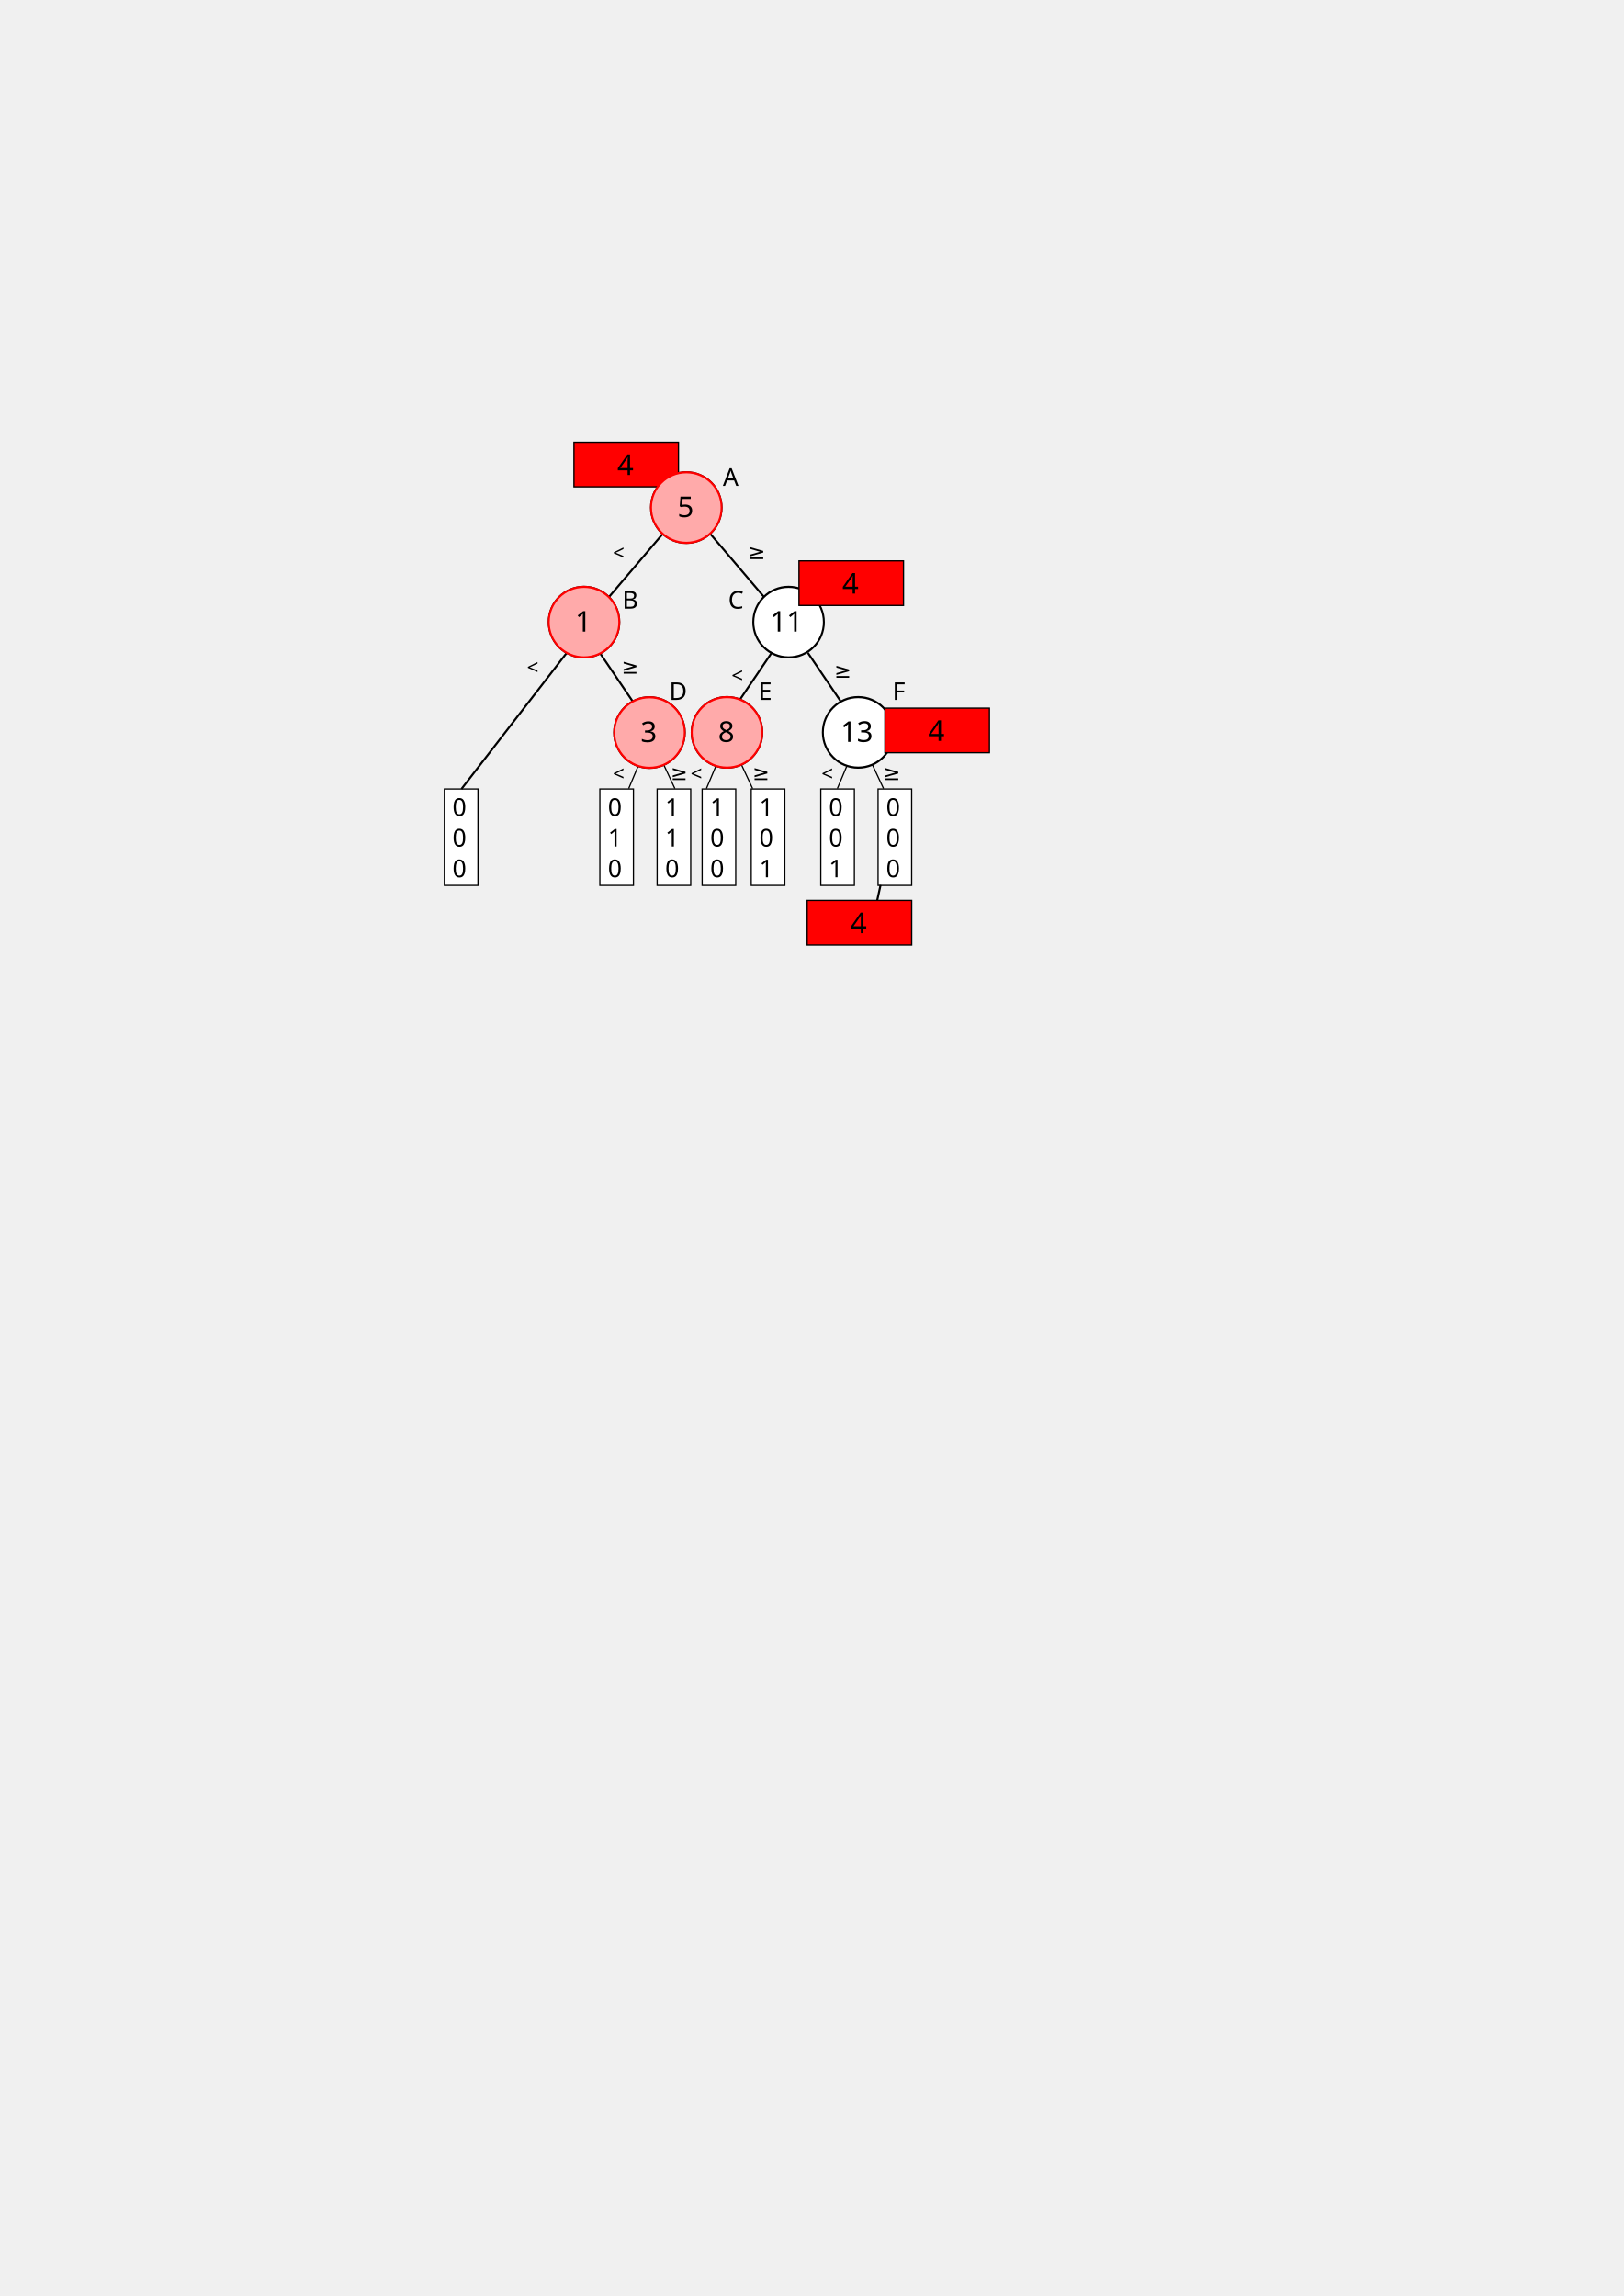
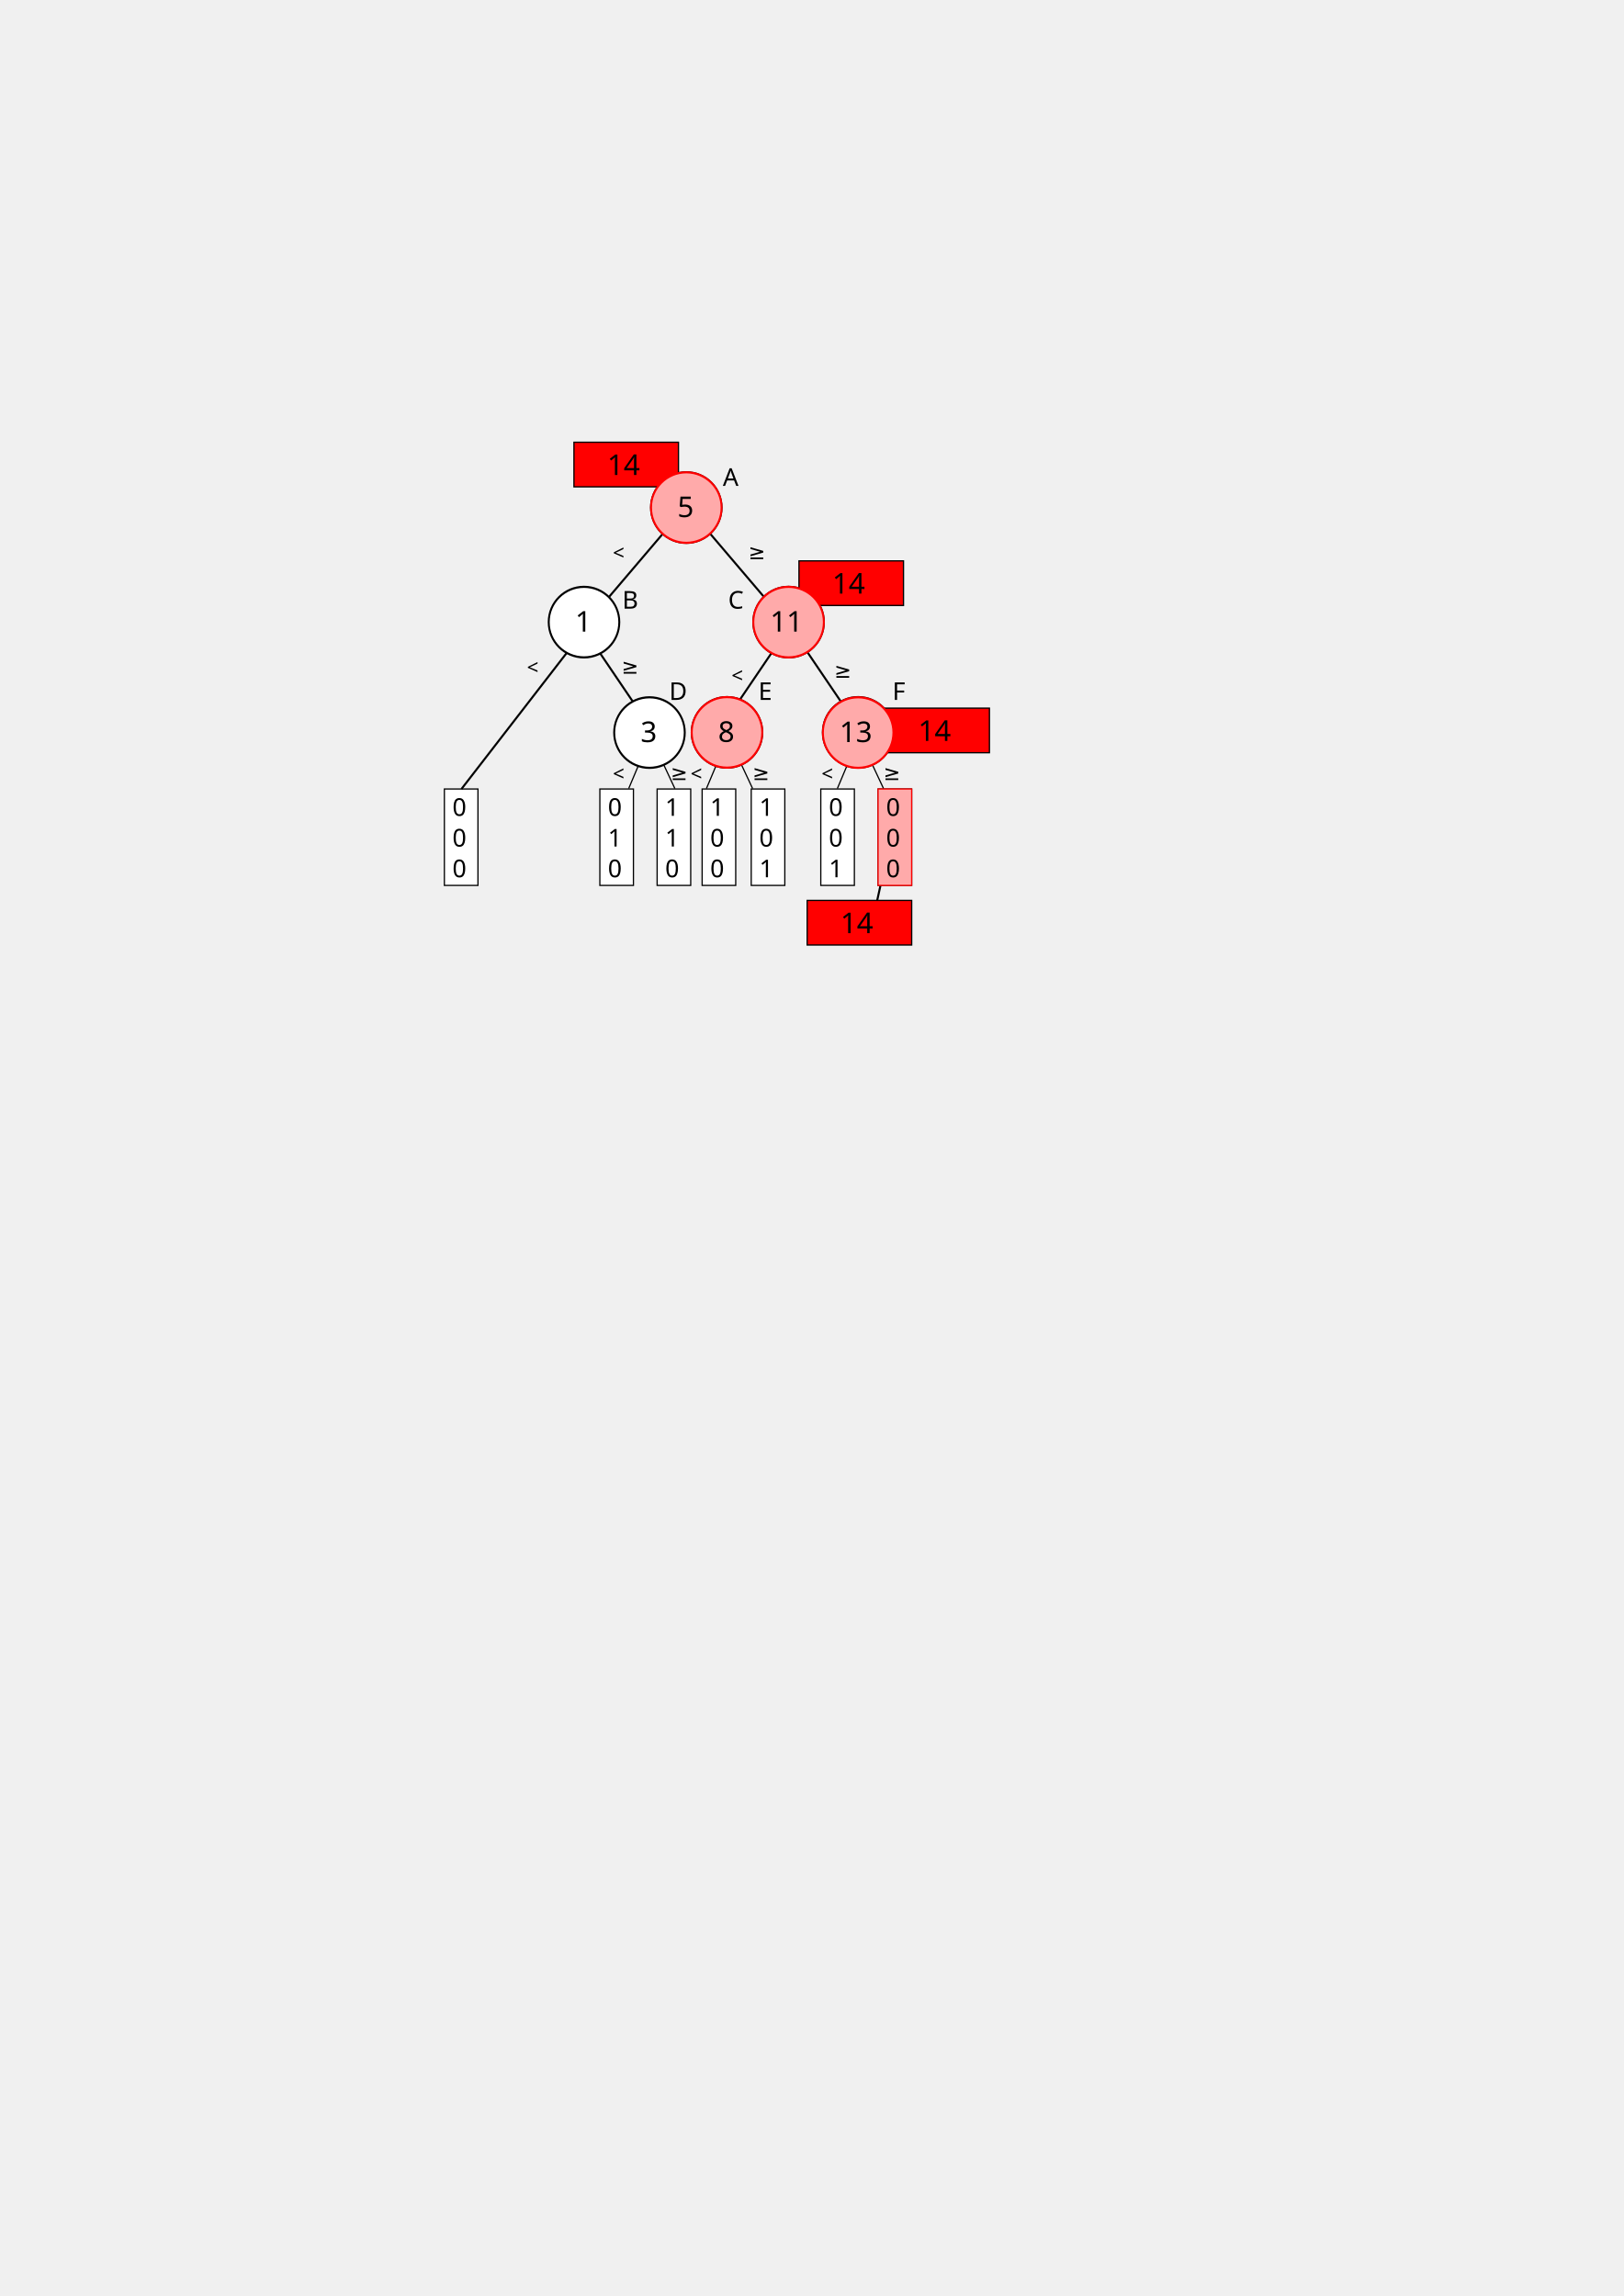
<svg xmlns="http://www.w3.org/2000/svg" width="210mm" height="297mm" id="svg4134" version="1.1">
  <defs id="defs4136" />
  <g id="layer1" style="display:inline">
    <path style="fill:#ffffff;stroke:#000000;stroke-width:2.202;stroke-linejoin:miter;stroke-miterlimit:4;stroke-dasharray:none;stroke-dashoffset:0" id="path2985" d="m 368.427,233.634 a 39.622,36.416 0 1 1 -79.244,0 39.622,36.416 0 1 1 79.244,0 z" transform="matrix(0.4353452,0,0,0.4736656,192.3319,137.488)" />
    <text xml:space="preserve" style="font-size:12px;font-style:normal;font-variant:normal;font-weight:normal;font-stretch:normal;line-height:125%;letter-spacing:0px;word-spacing:0px;fill:#000000;fill-opacity:1;stroke:none;font-family:Sans;-inkscape-font-specification:Clean" x="331.131" y="252.797" id="text3759">
      <tspan id="tspan3761" x="331.131" y="252.797" style="font-size:14px">5</tspan>
    </text>
    <path transform="matrix(0.4353452,0,0,0.4736656,242.3319,193.488)" d="m 368.427,233.634 a 39.622,36.416 0 1 1 -79.244,0 39.622,36.416 0 1 1 79.244,0 z" id="path3778" style="fill:#ffffff;stroke:#000000;stroke-width:2.202;stroke-linejoin:miter;stroke-miterlimit:4;stroke-dasharray:none;stroke-dashoffset:0" />
    <g id="g3897" transform="translate(-16.36148,29.30571)">
      <text xml:space="preserve" style="font-size:12px;font-style:normal;font-variant:normal;font-weight:normal;font-stretch:normal;line-height:125%;letter-spacing:0px;word-spacing:0px;fill:#000000;fill-opacity:1;stroke:none;font-family:Sans;-inkscape-font-specification:Clean" x="392.778" y="279.491" id="text3780">
        <tspan id="tspan3782" x="392.778" y="279.491" style="font-size:14px">11</tspan>
      </text>
    </g>
    <path style="fill:#ffffff;stroke:#000000;stroke-width:2.202;stroke-linejoin:miter;stroke-miterlimit:4;stroke-dasharray:none;stroke-dashoffset:0" id="path3786" d="m 368.427,233.634 a 39.622,36.416 0 1 1 -79.244,0 39.622,36.416 0 1 1 79.244,0 z" transform="matrix(0.4353452,0,0,0.4736656,142.3319,193.488)" />
    <text xml:space="preserve" style="font-size:12px;font-style:normal;font-variant:normal;font-weight:normal;font-stretch:normal;line-height:125%;letter-spacing:0px;word-spacing:0px;fill:#000000;fill-opacity:1;stroke:none;font-family:Sans;-inkscape-font-specification:Clean" x="281.131" y="308.797" id="text3788">
      <tspan id="tspan3790" x="281.131" y="308.797" style="font-size:14px">1</tspan>
    </text>
    <path transform="matrix(0.4353452,0,0,0.4736656,174.3319,247.488)" d="m 368.427,233.634 a 39.622,36.416 0 1 1 -79.244,0 39.622,36.416 0 1 1 79.244,0 z" id="path3794" style="fill:#ffffff;stroke:#000000;stroke-width:2.202;stroke-linejoin:miter;stroke-miterlimit:4;stroke-dasharray:none;stroke-dashoffset:0" />
    <g transform="translate(-16.36148,29.30571)" id="g3887">
-       <path transform="matrix(0.4353452,0,0,0.4736656,228.5862,218.093)" d="m 368.427,233.634 c 0,20.112 -17.739,36.416 -39.622,36.416 -21.883,0 -39.622,-16.304 -39.622,-36.416 0,-20.112 17.739,-36.416 39.622,-36.416 21.883,0 39.622,16.304 39.622,36.416 z" id="path3802" style="fill:#ffffff;stroke:#000000;stroke-width:2.202;stroke-linejoin:miter;stroke-miterlimit:4;stroke-dasharray:none;stroke-dashoffset:0" />
+       <path transform="matrix(0.4353452,0,0,0.4736656,228.5862,218.093)" d="m 368.427,233.634 a 39.622,36.416 0 1 1 -79.244,0 39.622,36.416 0 1 1 79.244,0 z" id="path3802" style="fill:#ffffff;stroke:#000000;stroke-width:2.202;stroke-linejoin:miter;stroke-miterlimit:4;stroke-dasharray:none;stroke-dashoffset:0" />
      <text id="text3804" y="333.402" x="367.385" style="font-size:12px;font-style:normal;font-variant:normal;font-weight:normal;font-stretch:normal;line-height:125%;letter-spacing:0px;word-spacing:0px;fill:#000000;fill-opacity:1;stroke:none;font-family:Sans;-inkscape-font-specification:Clean" xml:space="preserve">
        <tspan style="font-size:14px" y="333.402" x="367.385" id="tspan3806">8</tspan>
      </text>
    </g>
    <g transform="translate(-16.36148,29.30571)" id="g3882">
-       <path style="fill:#ffffff;stroke:#000000;stroke-width:2.202;stroke-linejoin:miter;stroke-miterlimit:4;stroke-dasharray:none;stroke-dashoffset:0" id="path3810" d="m 368.427,233.634 c 0,20.112 -17.739,36.416 -39.622,36.416 -21.883,0 -39.622,-16.304 -39.622,-36.416 0,-20.112 17.739,-36.416 39.622,-36.416 21.883,0 39.622,16.304 39.622,36.416 z" transform="matrix(0.4353452,0,0,0.4736656,292.6933,218.093)" />
+       <path style="fill:#ffffff;stroke:#000000;stroke-width:2.202;stroke-linejoin:miter;stroke-miterlimit:4;stroke-dasharray:none;stroke-dashoffset:0" id="path3810" d="m 368.427,233.634 a 39.622,36.416 0 1 1 -79.244,0 39.622,36.416 0 1 1 79.244,0 z" transform="matrix(0.4353452,0,0,0.4736656,292.6933,218.093)" />
      <text xml:space="preserve" style="font-size:12px;font-style:normal;font-variant:normal;font-weight:normal;font-stretch:normal;line-height:125%;letter-spacing:0px;word-spacing:0px;fill:#000000;fill-opacity:1;stroke:none;font-family:Sans;-inkscape-font-specification:Clean" x="427.135" y="333.402" id="text3812">
        <tspan id="tspan3814" x="427.135" y="333.402" style="font-size:14px">13</tspan>
      </text>
    </g>
    <path style="fill:none;stroke:#000000;stroke-width:1px;stroke-linecap:butt;stroke-linejoin:miter;stroke-opacity:1" d="m 323.807,261.171 -26.011,30.557" id="path3816" />
    <path id="path3818" d="m 347.349,261.171 26.011,30.557" style="fill:none;stroke:#000000;stroke-width:1px;stroke-linecap:butt;stroke-linejoin:miter;stroke-opacity:1" />
    <path style="fill:none;stroke:#000000;stroke-width:1px;stroke-linecap:butt;stroke-linejoin:miter;stroke-opacity:1" d="m 293.25,319.255 15.91,23.486" id="path3822" />
    <path id="path3824" d="m 394.893,319.166 15.91,23.486" style="fill:none;stroke:#000000;stroke-width:1px;stroke-linecap:butt;stroke-linejoin:miter;stroke-opacity:1" />
    <path style="fill:none;stroke:#000000;stroke-width:1px;stroke-linecap:butt;stroke-linejoin:miter;stroke-opacity:1" d="m 377.374,318.898 -15.91,23.486" id="path3826" />
    <g id="g4030" transform="translate(-40.36148,83.30571)">
      <rect style="fill:#ffffff;stroke:#000000;stroke-width:0.604;stroke-linejoin:miter;stroke-miterlimit:4;stroke-dasharray:none;stroke-dashoffset:0" id="rect3838" width="16.415" height="47.136" x="257.583" y="302.435" />
      <text xml:space="preserve" style="font-size:12px;font-style:normal;font-variant:normal;font-weight:normal;font-stretch:normal;line-height:125%;letter-spacing:0px;word-spacing:0px;fill:#000000;fill-opacity:1;stroke:none;font-family:Sans;-inkscape-font-specification:Clean" x="261.5" y="315.576" id="text3840">
        <tspan id="tspan3842" x="261.5" y="315.576">0</tspan>
        <tspan x="261.5" y="330.576" id="tspan3844">0</tspan>
        <tspan x="261.5" y="345.576" id="tspan3846">0</tspan>
      </text>
    </g>
    <g id="g4016" transform="translate(-0.36148,29.30571)">
      <rect y="356.435" x="293.583" height="47.136" width="16.415" id="rect3909" style="fill:#ffffff;stroke:#000000;stroke-width:0.604;stroke-linejoin:miter;stroke-miterlimit:4;stroke-dasharray:none;stroke-dashoffset:0" />
      <text id="text3911" y="369.576" x="297.5" style="font-size:12px;font-style:normal;font-variant:normal;font-weight:normal;font-stretch:normal;line-height:125%;letter-spacing:0px;word-spacing:0px;fill:#000000;fill-opacity:1;stroke:none;font-family:Sans;-inkscape-font-specification:Clean" xml:space="preserve">
        <tspan y="369.576" x="297.5" id="tspan3913">0</tspan>
        <tspan id="tspan3915" y="384.576" x="297.5">1</tspan>
        <tspan id="tspan3917" y="399.576" x="297.5">0</tspan>
      </text>
    </g>
    <g id="g3919" transform="translate(57.63852,63.30571)">
      <rect style="fill:#ffffff;stroke:#000000;stroke-width:0.604;stroke-linejoin:miter;stroke-miterlimit:4;stroke-dasharray:none;stroke-dashoffset:0" id="rect3921" width="16.415" height="47.136" x="263.583" y="322.435" />
      <text xml:space="preserve" style="font-size:12px;font-style:normal;font-variant:normal;font-weight:normal;font-stretch:normal;line-height:125%;letter-spacing:0px;word-spacing:0px;fill:#000000;fill-opacity:1;stroke:none;font-family:Sans;-inkscape-font-specification:Clean" x="267.5" y="335.576" id="text3923">
        <tspan id="tspan3925" x="267.5" y="335.576">1</tspan>
        <tspan x="267.5" y="350.576" id="tspan3927">1</tspan>
        <tspan x="267.5" y="365.576" id="tspan3929">0</tspan>
      </text>
    </g>
    <g transform="translate(-16.36148,29.30571)" id="g4008">
      <g id="g3931" transform="translate(96,34)">
        <rect style="fill:#ffffff;stroke:#000000;stroke-width:0.604;stroke-linejoin:miter;stroke-miterlimit:4;stroke-dasharray:none;stroke-dashoffset:0" id="rect3933" width="16.415" height="47.136" x="263.583" y="322.435" />
        <text xml:space="preserve" style="font-size:12px;font-style:normal;font-variant:normal;font-weight:normal;font-stretch:normal;line-height:125%;letter-spacing:0px;word-spacing:0px;fill:#000000;fill-opacity:1;stroke:none;font-family:Sans;-inkscape-font-specification:Clean" x="267.5" y="335.576" id="text3935">
          <tspan id="tspan3937" x="267.5" y="335.576">1</tspan>
          <tspan x="267.5" y="350.576" id="tspan3939">0</tspan>
          <tspan x="267.5" y="365.576" id="tspan3941">0</tspan>
        </text>
      </g>
    </g>
    <g transform="translate(-16.36148,29.30571)" id="g4000">
      <g transform="translate(120,34)" id="g3943">
        <rect y="322.435" x="263.583" height="47.136" width="16.415" id="rect3945" style="fill:#ffffff;stroke:#000000;stroke-width:0.604;stroke-linejoin:miter;stroke-miterlimit:4;stroke-dasharray:none;stroke-dashoffset:0" />
        <text id="text3947" y="335.576" x="267.5" style="font-size:12px;font-style:normal;font-variant:normal;font-weight:normal;font-stretch:normal;line-height:125%;letter-spacing:0px;word-spacing:0px;fill:#000000;fill-opacity:1;stroke:none;font-family:Sans;-inkscape-font-specification:Clean" xml:space="preserve">
          <tspan y="335.576" x="267.5" id="tspan3949">1</tspan>
          <tspan id="tspan3951" y="350.576" x="267.5">0</tspan>
          <tspan id="tspan3953" y="365.576" x="267.5">1</tspan>
        </text>
      </g>
    </g>
    <g transform="translate(-16.36148,29.30571)" id="g3992">
      <g id="g3955" transform="translate(154,34)">
        <rect style="fill:#ffffff;stroke:#000000;stroke-width:0.604;stroke-linejoin:miter;stroke-miterlimit:4;stroke-dasharray:none;stroke-dashoffset:0" id="rect3957" width="16.415" height="47.136" x="263.583" y="322.435" />
        <text xml:space="preserve" style="font-size:12px;font-style:normal;font-variant:normal;font-weight:normal;font-stretch:normal;line-height:125%;letter-spacing:0px;word-spacing:0px;fill:#000000;fill-opacity:1;stroke:none;font-family:Sans;-inkscape-font-specification:Clean" x="267.5" y="335.576" id="text3959">
          <tspan id="tspan3961" x="267.5" y="335.576">0</tspan>
          <tspan x="267.5" y="350.576" id="tspan3963">0</tspan>
          <tspan x="267.5" y="365.576" id="tspan3965">1</tspan>
        </text>
      </g>
    </g>
    <g id="g3984" transform="translate(-22.36148,29.30571)">
      <g transform="translate(188,34)" id="g3967">
        <rect y="322.435" x="263.583" height="47.136" width="16.415" id="rect3969" style="fill:#ffffff;stroke:#000000;stroke-width:0.604;stroke-linejoin:miter;stroke-miterlimit:4;stroke-dasharray:none;stroke-dashoffset:0" />
        <text id="text3971" y="335.576" x="267.5" style="font-size:12px;font-style:normal;font-variant:normal;font-weight:normal;font-stretch:normal;line-height:125%;letter-spacing:0px;word-spacing:0px;fill:#000000;fill-opacity:1;stroke:none;font-family:Sans;-inkscape-font-specification:Clean" xml:space="preserve">
          <tspan y="335.576" x="267.5" id="tspan3973">0</tspan>
          <tspan id="tspan3975" y="350.576" x="267.5">0</tspan>
          <tspan id="tspan3977" y="365.576" x="267.5">0</tspan>
        </text>
      </g>
    </g>
    <path style="fill:none;stroke:#000000;stroke-width:0.604;stroke-linecap:butt;stroke-linejoin:miter;stroke-miterlimit:4;stroke-opacity:1;stroke-dasharray:none" d="m 349.893,374.644 -4.577,10.891" id="path4039" />
    <path id="path4041" d="m 362.432,373.855 5.461,11.68" style="fill:none;stroke:#000000;stroke-width:0.604;stroke-linecap:butt;stroke-linejoin:miter;stroke-miterlimit:4;stroke-opacity:1;stroke-dasharray:none" />
    <path style="fill:none;stroke:#000000;stroke-width:0.604;stroke-linecap:butt;stroke-linejoin:miter;stroke-miterlimit:4;stroke-opacity:1;stroke-dasharray:none" d="m 324.432,373.855 5.461,11.68" id="path4043" />
    <path id="path4045" d="m 413.893,374.644 -4.577,10.891" style="fill:none;stroke:#000000;stroke-width:0.604;stroke-linecap:butt;stroke-linejoin:miter;stroke-miterlimit:4;stroke-opacity:1;stroke-dasharray:none" />
    <path style="fill:none;stroke:#000000;stroke-width:0.604;stroke-linecap:butt;stroke-linejoin:miter;stroke-miterlimit:4;stroke-opacity:1;stroke-dasharray:none" d="m 426.432,373.855 5.461,11.68" id="path4047" />
    <path id="path4049" d="m 311.893,374.644 -4.577,10.891" style="fill:none;stroke:#000000;stroke-width:0.604;stroke-linecap:butt;stroke-linejoin:miter;stroke-miterlimit:4;stroke-opacity:1;stroke-dasharray:none" />
    <text xml:space="preserve" style="font-size:10px;font-style:normal;font-variant:normal;font-weight:normal;font-stretch:normal;line-height:125%;letter-spacing:0px;word-spacing:0px;fill:#000000;fill-opacity:1;stroke:none;font-family:Sans;-inkscape-font-specification:Clean" x="299.543" y="273.737" id="text4070">
      <tspan id="tspan4072" x="299.543" y="273.737">&lt;</tspan>
    </text>
    <text xml:space="preserve" style="font-size:10px;font-style:normal;font-variant:normal;font-weight:normal;font-stretch:normal;line-height:125%;letter-spacing:0px;word-spacing:0px;fill:#000000;fill-opacity:1;stroke:none;font-family:Sans;-inkscape-font-specification:Clean" x="365.781" y="273.368" id="text4080">
      <tspan id="tspan4082" x="365.781" y="273.368">≥</tspan>
    </text>
    <text id="text4084" y="329.737" x="257.543" style="font-size:10px;font-style:normal;font-variant:normal;font-weight:normal;font-stretch:normal;line-height:125%;letter-spacing:0px;word-spacing:0px;fill:#000000;fill-opacity:1;stroke:none;font-family:Sans;-inkscape-font-specification:Clean" xml:space="preserve">
      <tspan y="329.737" x="257.543" id="tspan4086">&lt;</tspan>
    </text>
    <text xml:space="preserve" style="font-size:10px;font-style:normal;font-variant:normal;font-weight:normal;font-stretch:normal;line-height:125%;letter-spacing:0px;word-spacing:0px;fill:#000000;fill-opacity:1;stroke:none;font-family:Sans;-inkscape-font-specification:Clean" x="299.543" y="381.737" id="text4088">
      <tspan id="tspan4090" x="299.543" y="381.737">&lt;</tspan>
    </text>
    <text id="text4092" y="381.737" x="337.543" style="font-size:10px;font-style:normal;font-variant:normal;font-weight:normal;font-stretch:normal;line-height:125%;letter-spacing:0px;word-spacing:0px;fill:#000000;fill-opacity:1;stroke:none;font-family:Sans;-inkscape-font-specification:Clean" xml:space="preserve">
      <tspan y="381.737" x="337.543" id="tspan4094">&lt;</tspan>
    </text>
    <text xml:space="preserve" style="font-size:10px;font-style:normal;font-variant:normal;font-weight:normal;font-stretch:normal;line-height:125%;letter-spacing:0px;word-spacing:0px;fill:#000000;fill-opacity:1;stroke:none;font-family:Sans;-inkscape-font-specification:Clean" x="401.543" y="381.737" id="text4096">
      <tspan id="tspan4098" x="401.543" y="381.737">&lt;</tspan>
    </text>
    <text id="text4100" y="333.737" x="357.543" style="font-size:10px;font-style:normal;font-variant:normal;font-weight:normal;font-stretch:normal;line-height:125%;letter-spacing:0px;word-spacing:0px;fill:#000000;fill-opacity:1;stroke:none;font-family:Sans;-inkscape-font-specification:Clean" xml:space="preserve">
      <tspan y="333.737" x="357.543" id="tspan4102">&lt;</tspan>
    </text>
    <text id="text4104" y="331.368" x="407.781" style="font-size:10px;font-style:normal;font-variant:normal;font-weight:normal;font-stretch:normal;line-height:125%;letter-spacing:0px;word-spacing:0px;fill:#000000;fill-opacity:1;stroke:none;font-family:Sans;-inkscape-font-specification:Clean" xml:space="preserve">
      <tspan y="331.368" x="407.781" id="tspan4106">≥</tspan>
    </text>
    <text xml:space="preserve" style="font-size:10px;font-style:normal;font-variant:normal;font-weight:normal;font-stretch:normal;line-height:125%;letter-spacing:0px;word-spacing:0px;fill:#000000;fill-opacity:1;stroke:none;font-family:Sans;-inkscape-font-specification:Clean" x="431.781" y="381.368" id="text4108">
      <tspan id="tspan4110" x="431.781" y="381.368">≥</tspan>
    </text>
    <text id="text4112" y="381.368" x="367.781" style="font-size:10px;font-style:normal;font-variant:normal;font-weight:normal;font-stretch:normal;line-height:125%;letter-spacing:0px;word-spacing:0px;fill:#000000;fill-opacity:1;stroke:none;font-family:Sans;-inkscape-font-specification:Clean" xml:space="preserve">
      <tspan y="381.368" x="367.781" id="tspan4114">≥</tspan>
    </text>
    <text xml:space="preserve" style="font-size:10px;font-style:normal;font-variant:normal;font-weight:normal;font-stretch:normal;line-height:125%;letter-spacing:0px;word-spacing:0px;fill:#000000;fill-opacity:1;stroke:none;font-family:Sans;-inkscape-font-specification:Clean" x="327.781" y="381.368" id="text4116">
      <tspan id="tspan4118" x="327.781" y="381.368">≥</tspan>
    </text>
    <text id="text4120" y="329.368" x="303.781" style="font-size:10px;font-style:normal;font-variant:normal;font-weight:normal;font-stretch:normal;line-height:125%;letter-spacing:0px;word-spacing:0px;fill:#000000;fill-opacity:1;stroke:none;font-family:Sans;-inkscape-font-specification:Clean" xml:space="preserve">
      <tspan y="329.368" x="303.781" id="tspan4122">≥</tspan>
    </text>
    <path id="path3247" d="m 276.871,319.401 -51.299,66.334" style="fill:none;stroke:#000000;stroke-width:1.001;stroke-linecap:butt;stroke-linejoin:miter;stroke-miterlimit:4;stroke-opacity:1;stroke-dasharray:none" />
-     <text xml:space="preserve" style="display:inline;font-size:12px;font-style:normal;font-variant:normal;font-weight:normal;font-stretch:normal;line-height:125%;letter-spacing:0px;word-spacing:0px;fill:#000000;fill-opacity:1;stroke:none;font-family:Sans;-inkscape-font-specification:Clean" x="313.131" y="362.797" id="text11907">
+     <text xml:space="preserve" style="font-size:12px;font-style:normal;font-variant:normal;font-weight:normal;font-stretch:normal;line-height:125%;letter-spacing:0px;word-spacing:0px;fill:#000000;fill-opacity:1;stroke:none;display:inline;font-family:Sans;-inkscape-font-specification:Clean" x="313.131" y="362.797" id="text11907">
      <tspan id="tspan11909" x="313.131" y="362.797" style="font-size:14px">3</tspan>
    </text>
  </g>
  <g id="layer2" style="display:inline">
-     <g id="g4876" transform="translate(-33.82261,38.61165)">
-       <rect y="177.604" x="314.385" height="21.802" width="51.088" id="rect4362" style="fill:#ff0000;stroke:#000000;stroke-width:0.626;stroke-linejoin:miter;stroke-miterlimit:4;stroke-dasharray:none;stroke-dashoffset:0" />
-       <text id="text4872" y="193.608" x="335.526" style="font-size:10px;font-style:normal;font-variant:normal;font-weight:normal;font-stretch:normal;line-height:125%;letter-spacing:0px;word-spacing:0px;fill:#000000;fill-opacity:1;stroke:none;font-family:Sans;-inkscape-font-specification:Clean" xml:space="preserve">
-         <tspan style="font-size:14px" y="193.608" x="335.526" id="tspan4874">4</tspan>
-       </text>
-     </g>
+     <rect style="fill:#ff0000;stroke:#000000;stroke-width:0.626;stroke-linejoin:miter;stroke-miterlimit:4;stroke-dasharray:none;stroke-dashoffset:0" id="rect4362" width="51.088" height="21.802" x="280.562" y="216.215" />
+     <text xml:space="preserve" style="font-size:10px;font-style:normal;font-variant:normal;font-weight:normal;font-stretch:normal;line-height:125%;letter-spacing:0px;word-spacing:0px;fill:#000000;fill-opacity:1;stroke:none;font-family:Sans;-inkscape-font-specification:Clean" x="296.819" y="232.22" id="text4872">
+       <tspan id="tspan4874" x="296.819" y="232.22" style="font-size:14px">14</tspan>
+     </text>
  </g>
  <g id="layer3" style="display:inline">
-     <g style="display:inline" transform="translate(76.17739,96.61165)" id="g4991">
-       <rect style="fill:#ff0000;stroke:#000000;stroke-width:0.626;stroke-linejoin:miter;stroke-miterlimit:4;stroke-dasharray:none;stroke-dashoffset:0" id="rect4993" width="51.088" height="21.802" x="314.385" y="177.604" />
-       <text xml:space="preserve" style="font-size:10px;font-style:normal;font-variant:normal;font-weight:normal;font-stretch:normal;line-height:125%;letter-spacing:0px;word-spacing:0px;fill:#000000;fill-opacity:1;stroke:none;font-family:Sans;-inkscape-font-specification:Clean" x="335.526" y="193.608" id="text4995">
-         <tspan id="tspan4997" x="335.526" y="193.608" style="font-size:14px">4</tspan>
-       </text>
-     </g>
+     <rect y="274.215" x="390.562" height="21.802" width="51.088" id="rect4993" style="fill:#ff0000;stroke:#000000;stroke-width:0.626;stroke-linejoin:miter;stroke-miterlimit:4;stroke-dasharray:none;stroke-dashoffset:0" />
+     <text id="text4995" y="290.22" x="406.819" style="font-size:10px;font-style:normal;font-variant:normal;font-weight:normal;font-stretch:normal;line-height:125%;letter-spacing:0px;word-spacing:0px;fill:#000000;fill-opacity:1;stroke:none;font-family:Sans;-inkscape-font-specification:Clean" xml:space="preserve">
+       <tspan style="font-size:14px" y="290.22" x="406.819" id="tspan4997">14</tspan>
+     </text>
  </g>
  <g id="layer4" style="display:inline">
-     <g id="g5004" transform="translate(118.1774,168.6116)" style="display:inline">
-       <rect y="177.604" x="314.385" height="21.802" width="51.088" id="rect5006" style="fill:#ff0000;stroke:#000000;stroke-width:0.626;stroke-linejoin:miter;stroke-miterlimit:4;stroke-dasharray:none;stroke-dashoffset:0" />
-       <text id="text5008" y="193.608" x="335.526" style="font-size:10px;font-style:normal;font-variant:normal;font-weight:normal;font-stretch:normal;line-height:125%;letter-spacing:0px;word-spacing:0px;fill:#000000;fill-opacity:1;stroke:none;font-family:Sans;-inkscape-font-specification:Clean" xml:space="preserve">
-         <tspan style="font-size:14px" y="193.608" x="335.526" id="tspan5010">4</tspan>
+     <g id="g3567">
+       <rect y="346.215" x="432.562" height="21.802" width="51.088" id="rect5006" style="fill:#ff0000;stroke:#000000;stroke-width:0.626;stroke-linejoin:miter;stroke-miterlimit:4;stroke-dasharray:none;stroke-dashoffset:0" />
+       <text id="text5008" y="362.22" x="448.819" style="font-size:10px;font-style:normal;font-variant:normal;font-weight:normal;font-stretch:normal;line-height:125%;letter-spacing:0px;word-spacing:0px;fill:#000000;fill-opacity:1;stroke:none;font-family:Sans;-inkscape-font-specification:Clean" xml:space="preserve">
+         <tspan style="font-size:14px" y="362.22" x="448.819" id="tspan5010">14</tspan>
      </text>
    </g>
  </g>
  <g id="layer5" style="display:inline">
-     <g style="display:inline" transform="translate(80.17739,262.6116)" id="g5017">
-       <rect style="fill:#ff0000;stroke:#000000;stroke-width:0.626;stroke-linejoin:miter;stroke-miterlimit:4;stroke-dasharray:none;stroke-dashoffset:0" id="rect5019" width="51.088" height="21.802" x="314.385" y="177.604" />
-       <text xml:space="preserve" style="font-size:10px;font-style:normal;font-variant:normal;font-weight:normal;font-stretch:normal;line-height:125%;letter-spacing:0px;word-spacing:0px;fill:#000000;fill-opacity:1;stroke:none;font-family:Sans;-inkscape-font-specification:Clean" x="335.526" y="193.608" id="text5021">
-         <tspan id="tspan5023" x="335.526" y="193.608" style="font-size:14px">4</tspan>
+     <g id="g3575">
+       <rect style="fill:#ff0000;stroke:#000000;stroke-width:0.626;stroke-linejoin:miter;stroke-miterlimit:4;stroke-dasharray:none;stroke-dashoffset:0" id="rect5019" width="51.088" height="21.802" x="394.562" y="440.215" />
+       <text xml:space="preserve" style="font-size:10px;font-style:normal;font-variant:normal;font-weight:normal;font-stretch:normal;line-height:125%;letter-spacing:0px;word-spacing:0px;fill:#000000;fill-opacity:1;stroke:none;font-family:Sans;-inkscape-font-specification:Clean" x="410.819" y="456.22" id="text5021">
+         <tspan id="tspan5023" x="410.819" y="456.22" style="font-size:14px">14</tspan>
      </text>
    </g>
    <path style="fill:none;stroke:#000000;stroke-width:1px;stroke-linecap:butt;stroke-linejoin:miter;stroke-opacity:1" d="m 428.808,440.138 1.636,-7.444" id="path5037" />
  </g>
  <g id="layer6" style="display:inline">
    <path transform="matrix(0.4353452,0,0,0.4736656,192.3319,137.488)" d="m 368.427,233.634 a 39.622,36.416 0 1 1 -79.244,0 39.622,36.416 0 1 1 79.244,0 z" id="path4812" style="fill:#ffaaaa;stroke:#ff0000;stroke-width:2.202;stroke-linejoin:miter;stroke-miterlimit:4;stroke-dasharray:none;stroke-dashoffset:0" />
    <text id="text4911" y="252.797" x="331.131" style="font-size:12px;font-style:normal;font-variant:normal;font-weight:normal;font-stretch:normal;line-height:125%;letter-spacing:0px;word-spacing:0px;fill:#000000;fill-opacity:1;stroke:none;display:inline;font-family:Sans;-inkscape-font-specification:Clean" xml:space="preserve">
      <tspan style="font-size:14px" y="252.797" x="331.131" id="tspan4913">5</tspan>
    </text>
  </g>
  <g id="layer7" style="display:inline">
    <path transform="matrix(-0.4353452,0,0,0.4736656,498.5118,247.3987)" d="m 368.427,233.634 a 39.622,36.416 0 1 1 -79.244,0 39.622,36.416 0 1 1 79.244,0 z" id="path4875" style="fill:#ffaaaa;stroke:#ff0000;stroke-width:2.202;stroke-linejoin:miter;stroke-miterlimit:4;stroke-dasharray:none;stroke-dashoffset:0" />
    <text id="text4877" y="362.708" x="351.024" style="font-size:12px;font-style:normal;font-variant:normal;font-weight:normal;font-stretch:normal;line-height:125%;letter-spacing:0px;word-spacing:0px;fill:#000000;fill-opacity:1;stroke:none;font-family:Sans;-inkscape-font-specification:Clean" xml:space="preserve">
      <tspan style="font-size:14px" y="362.708" x="351.024" id="tspan4879">8</tspan>
    </text>
  </g>
-   <g id="layer8" style="display:none">
+   <g id="layer8" style="display:inline">
    <rect style="fill:#ffaaaa;stroke:#ff0000;stroke-width:0.604;stroke-linejoin:miter;stroke-miterlimit:4;stroke-dasharray:none;stroke-dashoffset:0" id="rect4928" width="16.415" height="47.136" x="429.221" y="385.74" />
    <text xml:space="preserve" style="font-size:12px;font-style:normal;font-variant:normal;font-weight:normal;font-stretch:normal;line-height:125%;letter-spacing:0px;word-spacing:0px;fill:#000000;fill-opacity:1;stroke:none;font-family:Sans;-inkscape-font-specification:Clean" x="433.139" y="398.882" id="text4930">
      <tspan id="tspan4932" x="433.139" y="398.882">0</tspan>
      <tspan x="433.139" y="413.882" id="tspan4934">0</tspan>
      <tspan x="433.139" y="428.882" id="tspan4936">0</tspan>
    </text>
  </g>
  <g id="layer9" style="display:inline">
    <text xml:space="preserve" style="font-size:12px;font-style:normal;font-variant:normal;font-weight:normal;font-stretch:normal;line-height:125%;letter-spacing:0px;word-spacing:0px;fill:#000000;fill-opacity:1;stroke:none;display:inline;font-family:Sans;-inkscape-font-specification:Clean" x="353.332" y="237.551" id="text3313">
      <tspan id="tspan3315" x="353.332" y="237.551">A</tspan>
    </text>
    <text xml:space="preserve" style="font-size:12px;font-style:normal;font-variant:normal;font-weight:normal;font-stretch:normal;line-height:125%;letter-spacing:0px;word-spacing:0px;fill:#000000;fill-opacity:1;stroke:none;display:inline;font-family:Sans;-inkscape-font-specification:Clean" x="304.184" y="297.558" id="text3317">
      <tspan id="tspan3319" x="304.184" y="297.558">B</tspan>
    </text>
    <text xml:space="preserve" style="font-size:12px;font-style:normal;font-variant:normal;font-weight:normal;font-stretch:normal;line-height:125%;letter-spacing:0px;word-spacing:0px;fill:#000000;fill-opacity:1;stroke:none;display:inline;font-family:Sans;-inkscape-font-specification:Clean" x="327.117" y="342.195" id="text3325">
      <tspan id="tspan3327" x="327.117" y="342.195">D</tspan>
    </text>
    <text xml:space="preserve" style="font-size:12px;font-style:normal;font-variant:normal;font-weight:normal;font-stretch:normal;line-height:125%;letter-spacing:0px;word-spacing:0px;fill:#000000;fill-opacity:1;stroke:none;display:inline;font-family:Sans;-inkscape-font-specification:Clean" x="370.717" y="342.195" id="text3329">
      <tspan id="tspan3331" x="370.717" y="342.195">E</tspan>
    </text>
    <text xml:space="preserve" style="font-size:12px;font-style:normal;font-variant:normal;font-weight:normal;font-stretch:normal;line-height:125%;letter-spacing:0px;word-spacing:0px;fill:#000000;fill-opacity:1;stroke:none;display:inline;font-family:Sans;-inkscape-font-specification:Clean" x="355.939" y="297.558" id="text3321">
      <tspan id="tspan3323" x="355.939" y="297.558">C</tspan>
    </text>
    <text xml:space="preserve" style="font-size:12px;font-style:normal;font-variant:normal;font-weight:normal;font-stretch:normal;line-height:125%;letter-spacing:0px;word-spacing:0px;fill:#000000;fill-opacity:1;stroke:none;display:inline;font-family:Sans;-inkscape-font-specification:Clean" x="436.257" y="342.195" id="text3333">
      <tspan id="tspan3335" x="436.257" y="342.195">F</tspan>
    </text>
  </g>
  <g id="layer10" style="display:inline">
-     <path style="fill:#ffaaaa;stroke:#ff0000;stroke-width:2.202;stroke-linejoin:miter;stroke-miterlimit:4;stroke-dasharray:none;stroke-dashoffset:0;display:inline" id="path11878" d="m 368.427,233.634 a 39.622,36.416 0 1 1 -79.244,0 39.622,36.416 0 1 1 79.244,0 z" transform="matrix(0.4353452,0,0,0.4736656,174.3319,247.488)" />
-     <text id="text3796" y="362.797" x="313.131" style="font-size:12px;font-style:normal;font-variant:normal;font-weight:normal;font-stretch:normal;line-height:125%;letter-spacing:0px;word-spacing:0px;fill:#000000;fill-opacity:1;stroke:none;display:inline;font-family:Sans;-inkscape-font-specification:Clean" xml:space="preserve">
-       <tspan style="font-size:14px" y="362.797" x="313.131" id="tspan3798">3</tspan>
-     </text>
+     <g id="g3580" transform="translate(16,0)">
+       <path transform="matrix(0.4353452,0,0,0.4736656,260.3318,247.488)" d="m 368.427,233.634 a 39.622,36.416 0 1 1 -79.244,0 39.622,36.416 0 1 1 79.244,0 z" id="path11878" style="fill:#ffaaaa;stroke:#ff0000;stroke-width:2.202;stroke-linejoin:miter;stroke-miterlimit:4;stroke-dasharray:none;stroke-dashoffset:0;display:inline" />
+       <text xml:space="preserve" style="font-size:12px;font-style:normal;font-variant:normal;font-weight:normal;font-stretch:normal;line-height:125%;letter-spacing:0px;word-spacing:0px;fill:#000000;fill-opacity:1;stroke:none;display:inline;font-family:Sans;-inkscape-font-specification:Clean" x="394.356" y="362.797" id="text3796">
+         <tspan id="tspan3798" x="394.356" y="362.797" style="font-size:14px">13</tspan>
+       </text>
+     </g>
  </g>
  <g id="layer11" style="display:inline">
-     <path transform="matrix(0.4353452,0,0,0.4736656,142.3319,193.488)" d="m 368.427,233.634 a 39.622,36.416 0 1 1 -79.244,0 39.622,36.416 0 1 1 79.244,0 z" id="path11933" style="fill:#ffaaaa;stroke:#ff0000;stroke-width:2.202;stroke-linejoin:miter;stroke-miterlimit:4;stroke-dasharray:none;stroke-dashoffset:0;display:inline" />
-     <text id="text11945" y="308.797" x="281.131" style="font-size:12px;font-style:normal;font-variant:normal;font-weight:normal;font-stretch:normal;line-height:125%;letter-spacing:0px;word-spacing:0px;fill:#000000;fill-opacity:1;stroke:none;display:inline;font-family:Sans;-inkscape-font-specification:Clean" xml:space="preserve">
-       <tspan style="font-size:14px" y="308.797" x="281.131" id="tspan11947">1</tspan>
-     </text>
+     <g id="g3585" transform="translate(60,0)">
+       <path style="fill:#ffaaaa;stroke:#ff0000;stroke-width:2.202;stroke-linejoin:miter;stroke-miterlimit:4;stroke-dasharray:none;stroke-dashoffset:0;display:inline" id="path11933" d="m 368.427,233.634 a 39.622,36.416 0 1 1 -79.244,0 39.622,36.416 0 1 1 79.244,0 z" transform="matrix(0.4353452,0,0,0.4736656,182.3319,193.488)" />
+       <text xml:space="preserve" style="font-size:12px;font-style:normal;font-variant:normal;font-weight:normal;font-stretch:normal;line-height:125%;letter-spacing:0px;word-spacing:0px;fill:#000000;fill-opacity:1;stroke:none;display:inline;font-family:Sans;-inkscape-font-specification:Clean" x="316.442" y="308.797" id="text11945">
+         <tspan id="tspan11947" x="316.442" y="308.797" style="font-size:14px">11</tspan>
+       </text>
+     </g>
  </g>
</svg>
